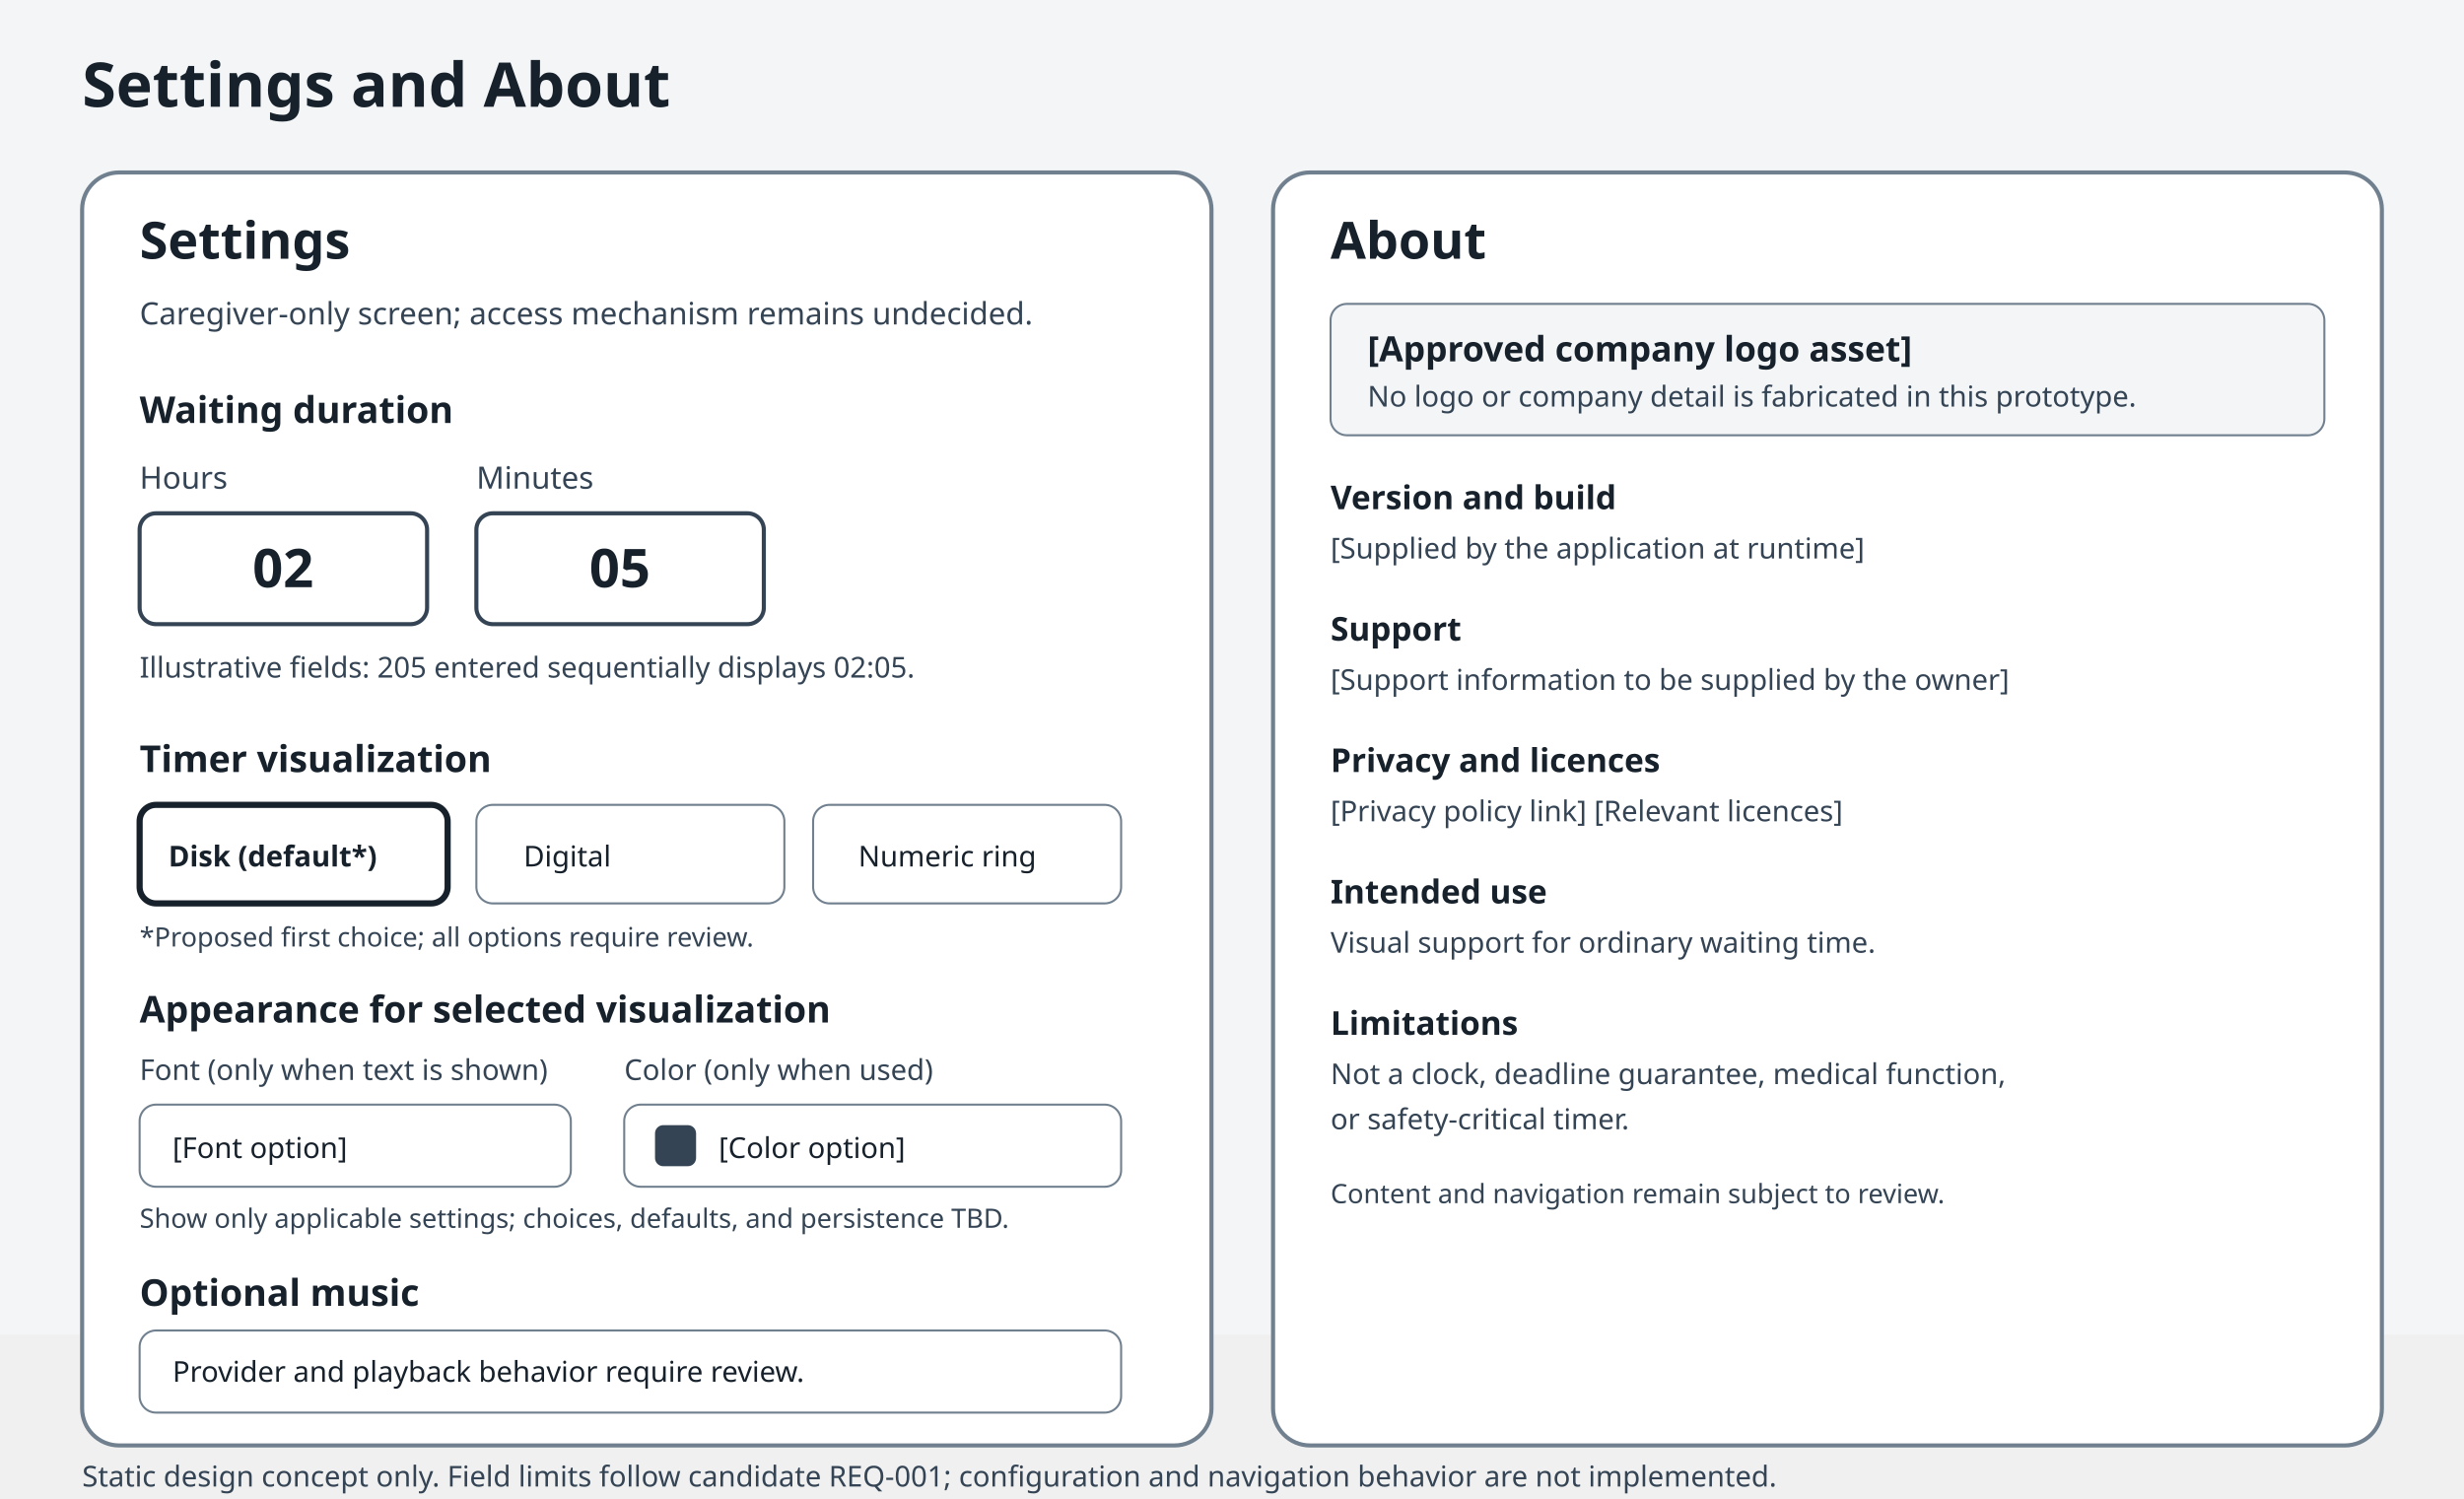
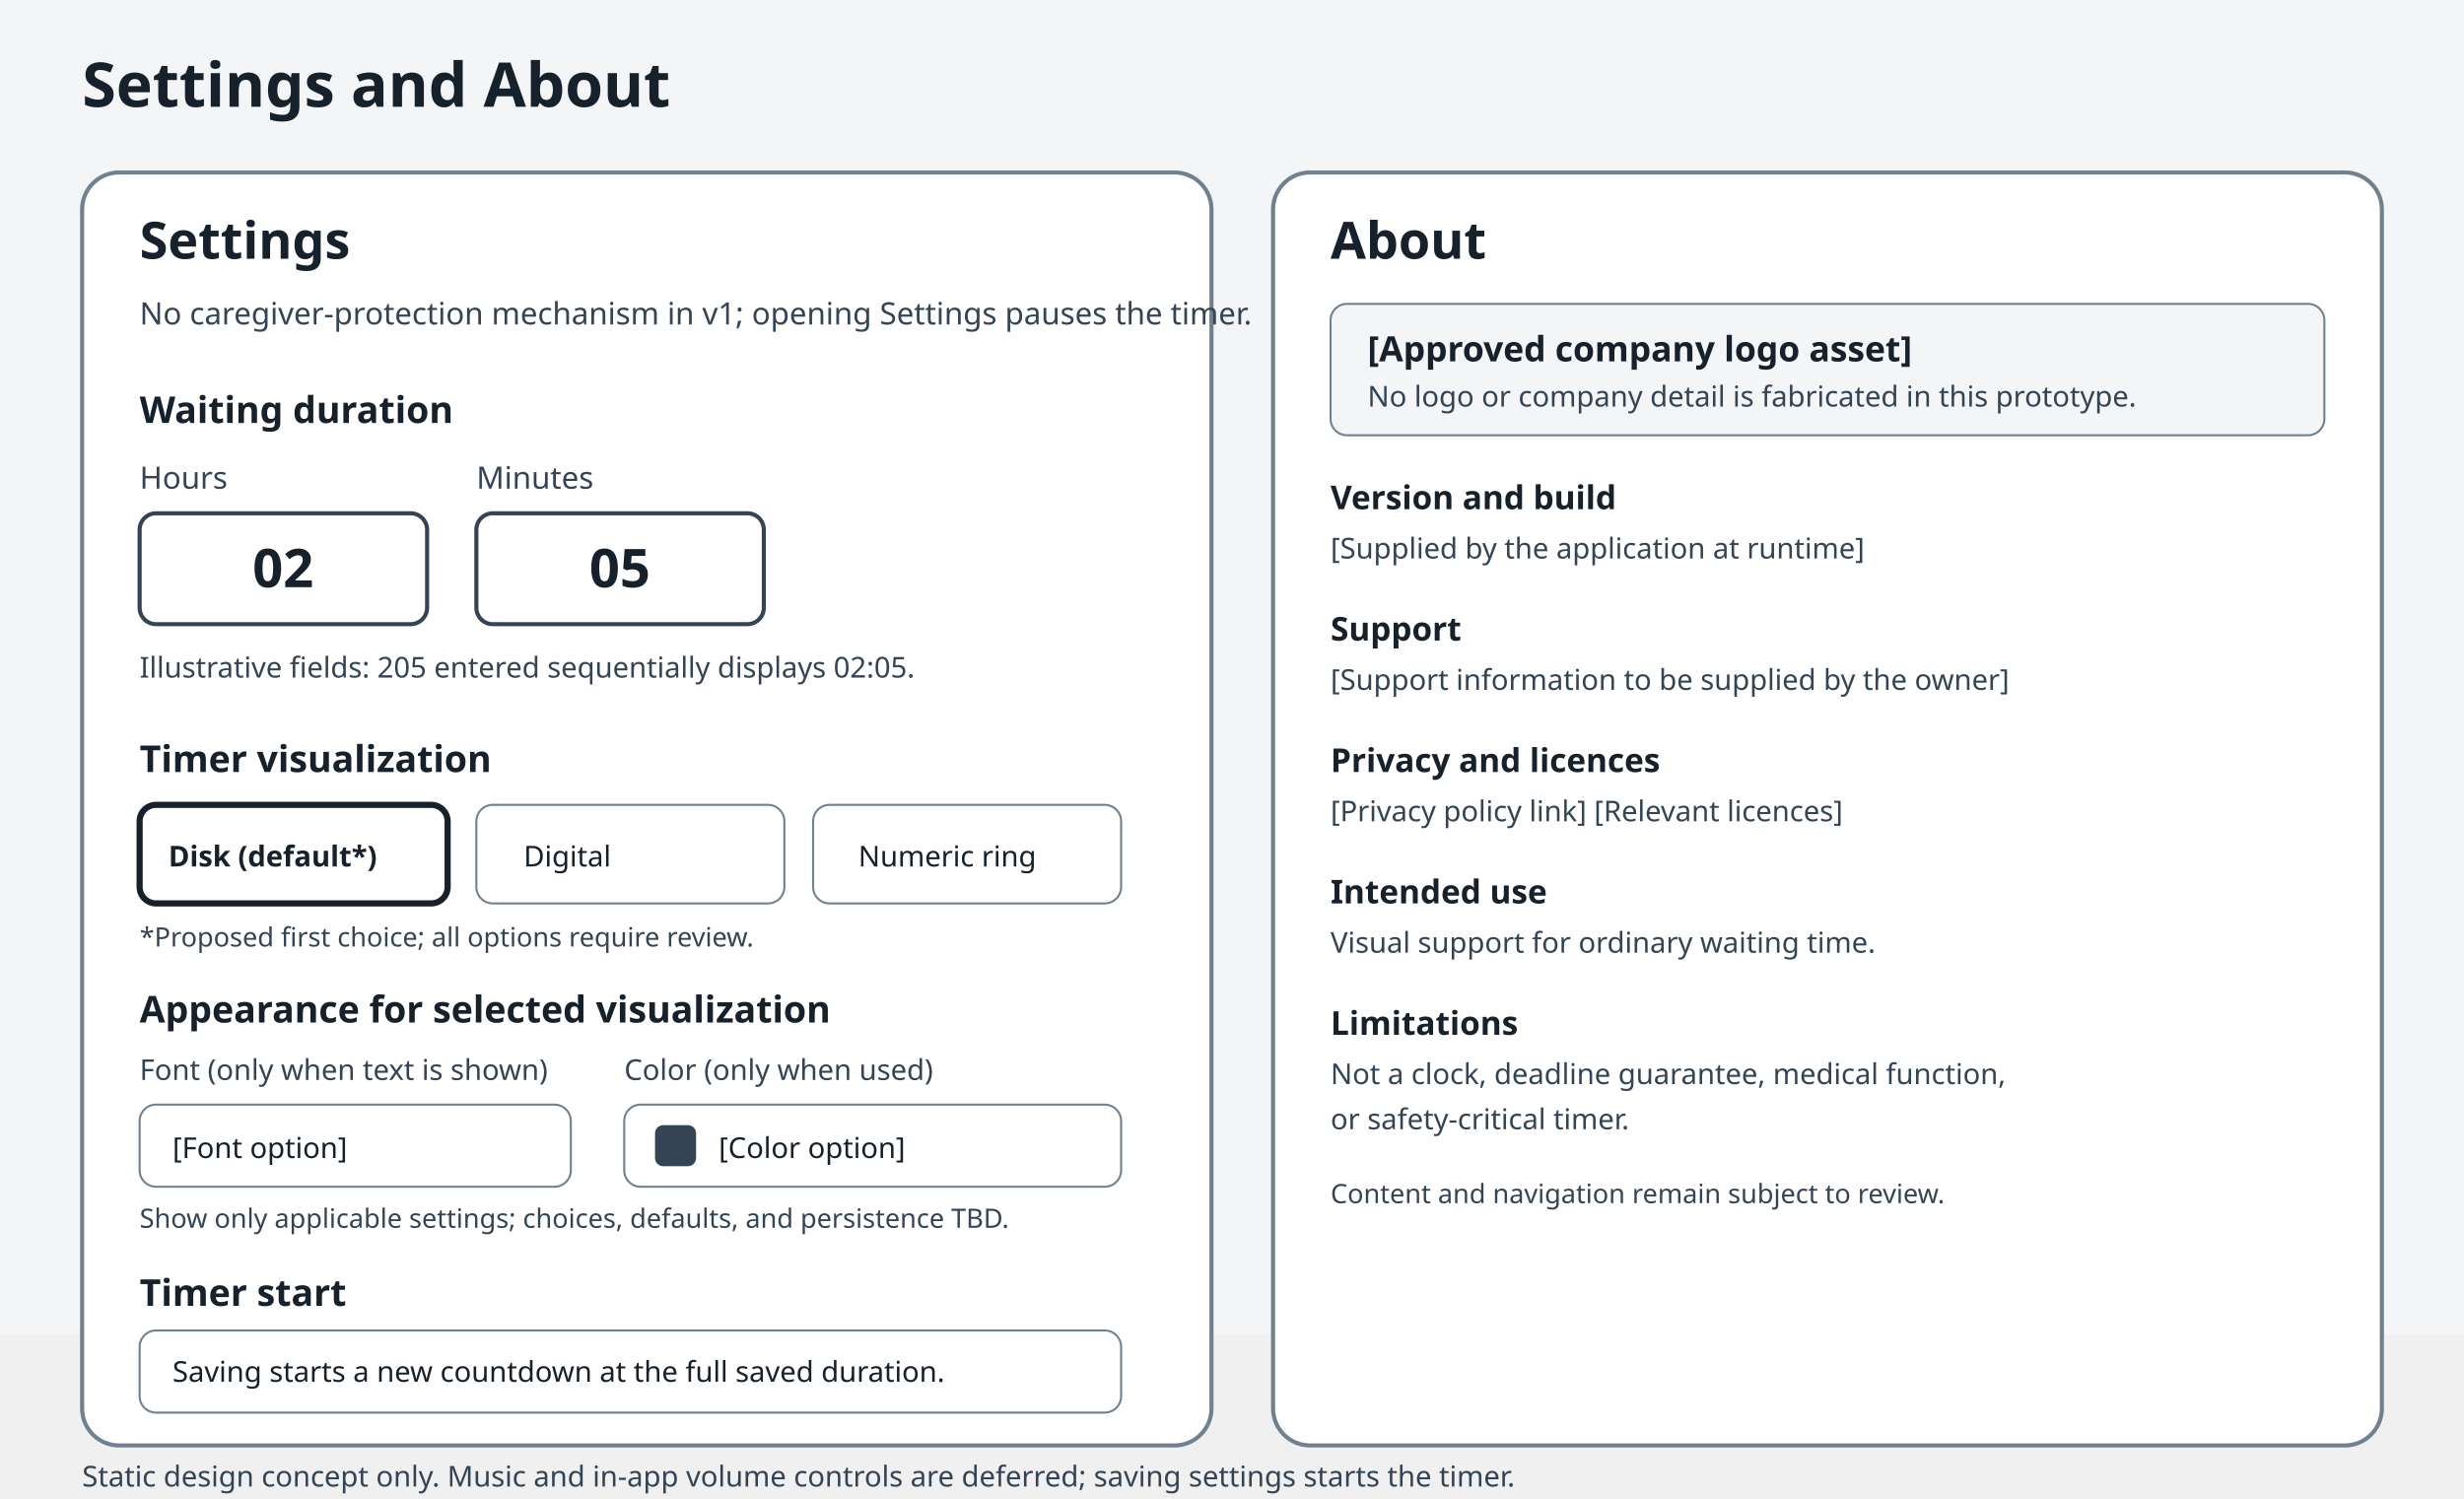
<svg xmlns="http://www.w3.org/2000/svg" viewBox="0 0 1200 730" role="img" aria-labelledby="title description">
  <rect width="1200" height="650" fill="#f3f5f7" />
  <text x="40" y="52" font-family="sans-serif" font-size="30" font-weight="700" fill="#17212b">Settings and About</text>
  <g font-family="sans-serif">
    <rect x="40" y="84" width="550" height="620" rx="18" fill="#ffffff" stroke="#71808f" stroke-width="2" />
    <text x="68" y="126" font-size="25" font-weight="700" fill="#17212b">Settings</text>
-     <text x="68" y="158" font-size="15" fill="#344454">Caregiver-only screen; access mechanism remains undecided.</text>
+     <text x="68" y="158" font-size="15" fill="#344454">No caregiver-protection mechanism in v1; opening Settings pauses the timer.</text>
    <text x="68" y="206" font-size="18" font-weight="700" fill="#17212b">Waiting duration</text>
    <text x="68" y="238" font-size="15" fill="#344454">Hours</text>
    <text x="232" y="238" font-size="15" fill="#344454">Minutes</text>
    <rect x="68" y="250" width="140" height="54" rx="8" fill="#ffffff" stroke="#344454" stroke-width="2" />
    <rect x="232" y="250" width="140" height="54" rx="8" fill="#ffffff" stroke="#344454" stroke-width="2" />
    <text x="123" y="286" font-size="26" font-weight="700" fill="#17212b">02</text>
    <text x="287" y="286" font-size="26" font-weight="700" fill="#17212b">05</text>
    <text x="68" y="330" font-size="14" fill="#344454">Illustrative fields: 205 entered sequentially displays 02:05.</text>
    <text x="68" y="376" font-size="18" font-weight="700" fill="#17212b">Timer visualization</text>
    <rect x="68" y="392" width="150" height="48" rx="8" fill="#ffffff" stroke="#17212b" stroke-width="3" />
    <rect x="232" y="392" width="150" height="48" rx="8" fill="#ffffff" stroke="#71808f" />
    <rect x="396" y="392" width="150" height="48" rx="8" fill="#ffffff" stroke="#71808f" />
    <text x="82" y="422" font-size="14" font-weight="700" fill="#17212b">Disk (default*)</text>
    <text x="255" y="422" font-size="14" fill="#17212b">Digital</text>
    <text x="418" y="422" font-size="14" fill="#17212b">Numeric ring</text>
    <text x="68" y="461" font-size="13" fill="#344454">*Proposed first choice; all options require review.</text>
    <text x="68" y="498" font-size="18" font-weight="700" fill="#17212b">Appearance for selected visualization</text>
    <text x="68" y="526" font-size="14" fill="#344454">Font (only when text is shown)</text>
    <rect x="68" y="538" width="210" height="40" rx="8" fill="#ffffff" stroke="#71808f" />
    <text x="84" y="564" font-size="14" fill="#17212b">[Font option]</text>
    <text x="304" y="526" font-size="14" fill="#344454">Color (only when used)</text>
    <rect x="304" y="538" width="242" height="40" rx="8" fill="#ffffff" stroke="#71808f" />
    <rect x="319" y="548" width="20" height="20" rx="4" fill="#344454" />
    <text x="350" y="564" font-size="14" fill="#17212b">[Color option]</text>
    <text x="68" y="598" font-size="13" fill="#344454">Show only applicable settings; choices, defaults, and persistence TBD.</text>
-     <text x="68" y="636" font-size="18" font-weight="700" fill="#17212b">Optional music</text>
+     <text x="68" y="636" font-size="18" font-weight="700" fill="#17212b">Timer start</text>
    <rect x="68" y="648" width="478" height="40" rx="8" fill="#ffffff" stroke="#71808f" />
-     <text x="84" y="673" font-size="14" fill="#17212b">Provider and playback behavior require review.</text>
+     <text x="84" y="673" font-size="14" fill="#17212b">Saving starts a new countdown at the full saved duration.</text>
    <rect x="620" y="84" width="540" height="620" rx="18" fill="#ffffff" stroke="#71808f" stroke-width="2" />
    <text x="648" y="126" font-size="25" font-weight="700" fill="#17212b">About</text>
    <rect x="648" y="148" width="484" height="64" rx="8" fill="#f3f5f7" stroke="#71808f" />
    <text x="666" y="176" font-size="17" font-weight="700" fill="#17212b">[Approved company logo asset]</text>
    <text x="666" y="198" font-size="14" fill="#344454">No logo or company detail is fabricated in this prototype.</text>
    <text x="648" y="248" font-size="16" font-weight="700" fill="#17212b">Version and build</text>
    <text x="648" y="272" font-size="14" fill="#344454">[Supplied by the application at runtime]</text>
    <text x="648" y="312" font-size="16" font-weight="700" fill="#17212b">Support</text>
    <text x="648" y="336" font-size="14" fill="#344454">[Support information to be supplied by the owner]</text>
    <text x="648" y="376" font-size="16" font-weight="700" fill="#17212b">Privacy and licences</text>
    <text x="648" y="400" font-size="14" fill="#344454">[Privacy policy link]  [Relevant licences]</text>
    <text x="648" y="440" font-size="16" font-weight="700" fill="#17212b">Intended use</text>
    <text x="648" y="464" font-size="14" fill="#344454">Visual support for ordinary waiting time.</text>
    <text x="648" y="504" font-size="16" font-weight="700" fill="#17212b">Limitations</text>
    <text x="648" y="528" font-size="14" fill="#344454">Not a clock, deadline guarantee, medical function,</text>
    <text x="648" y="550" font-size="14" fill="#344454">or safety-critical timer.</text>
    <text x="648" y="586" font-size="13" fill="#344454">Content and navigation remain subject to review.</text>
  </g>
-   <text x="40" y="724" font-family="sans-serif" font-size="14" fill="#344454">Static design concept only. Field limits follow candidate REQ-001; configuration and navigation behavior are not implemented.</text>
+   <text x="40" y="724" font-family="sans-serif" font-size="14" fill="#344454">Static design concept only. Music and in-app volume controls are deferred; saving settings starts the timer.</text>
</svg>
